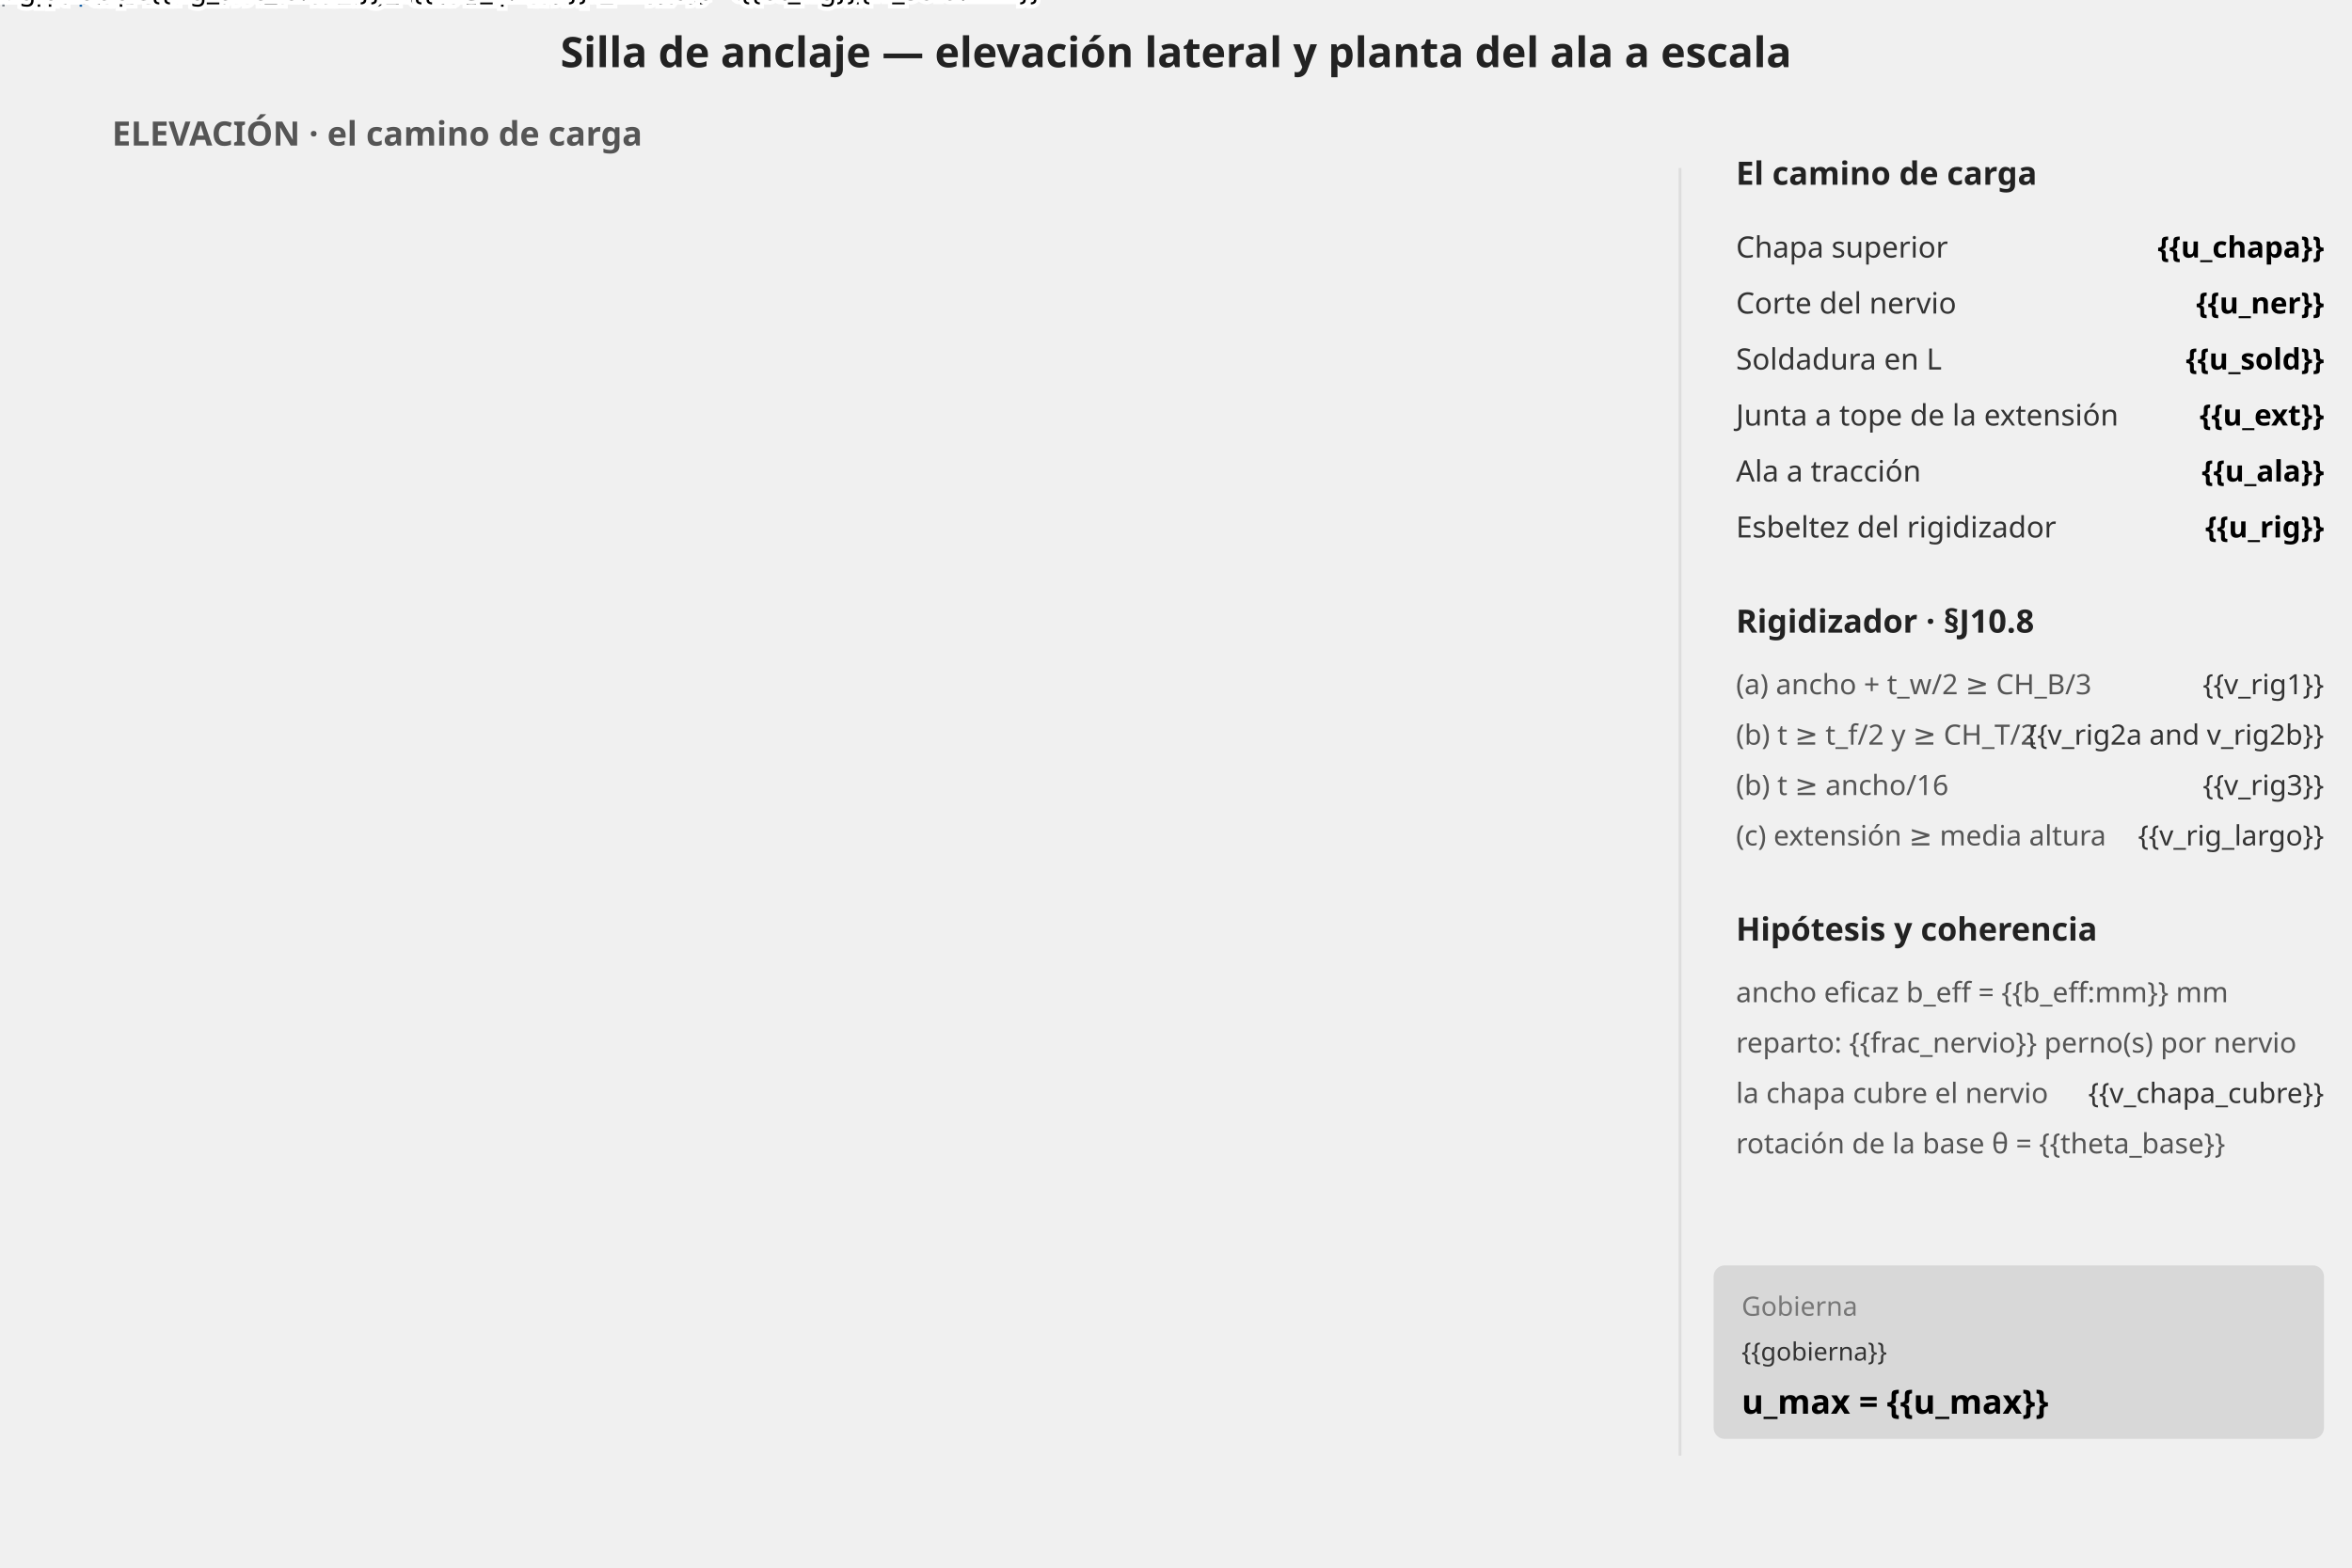
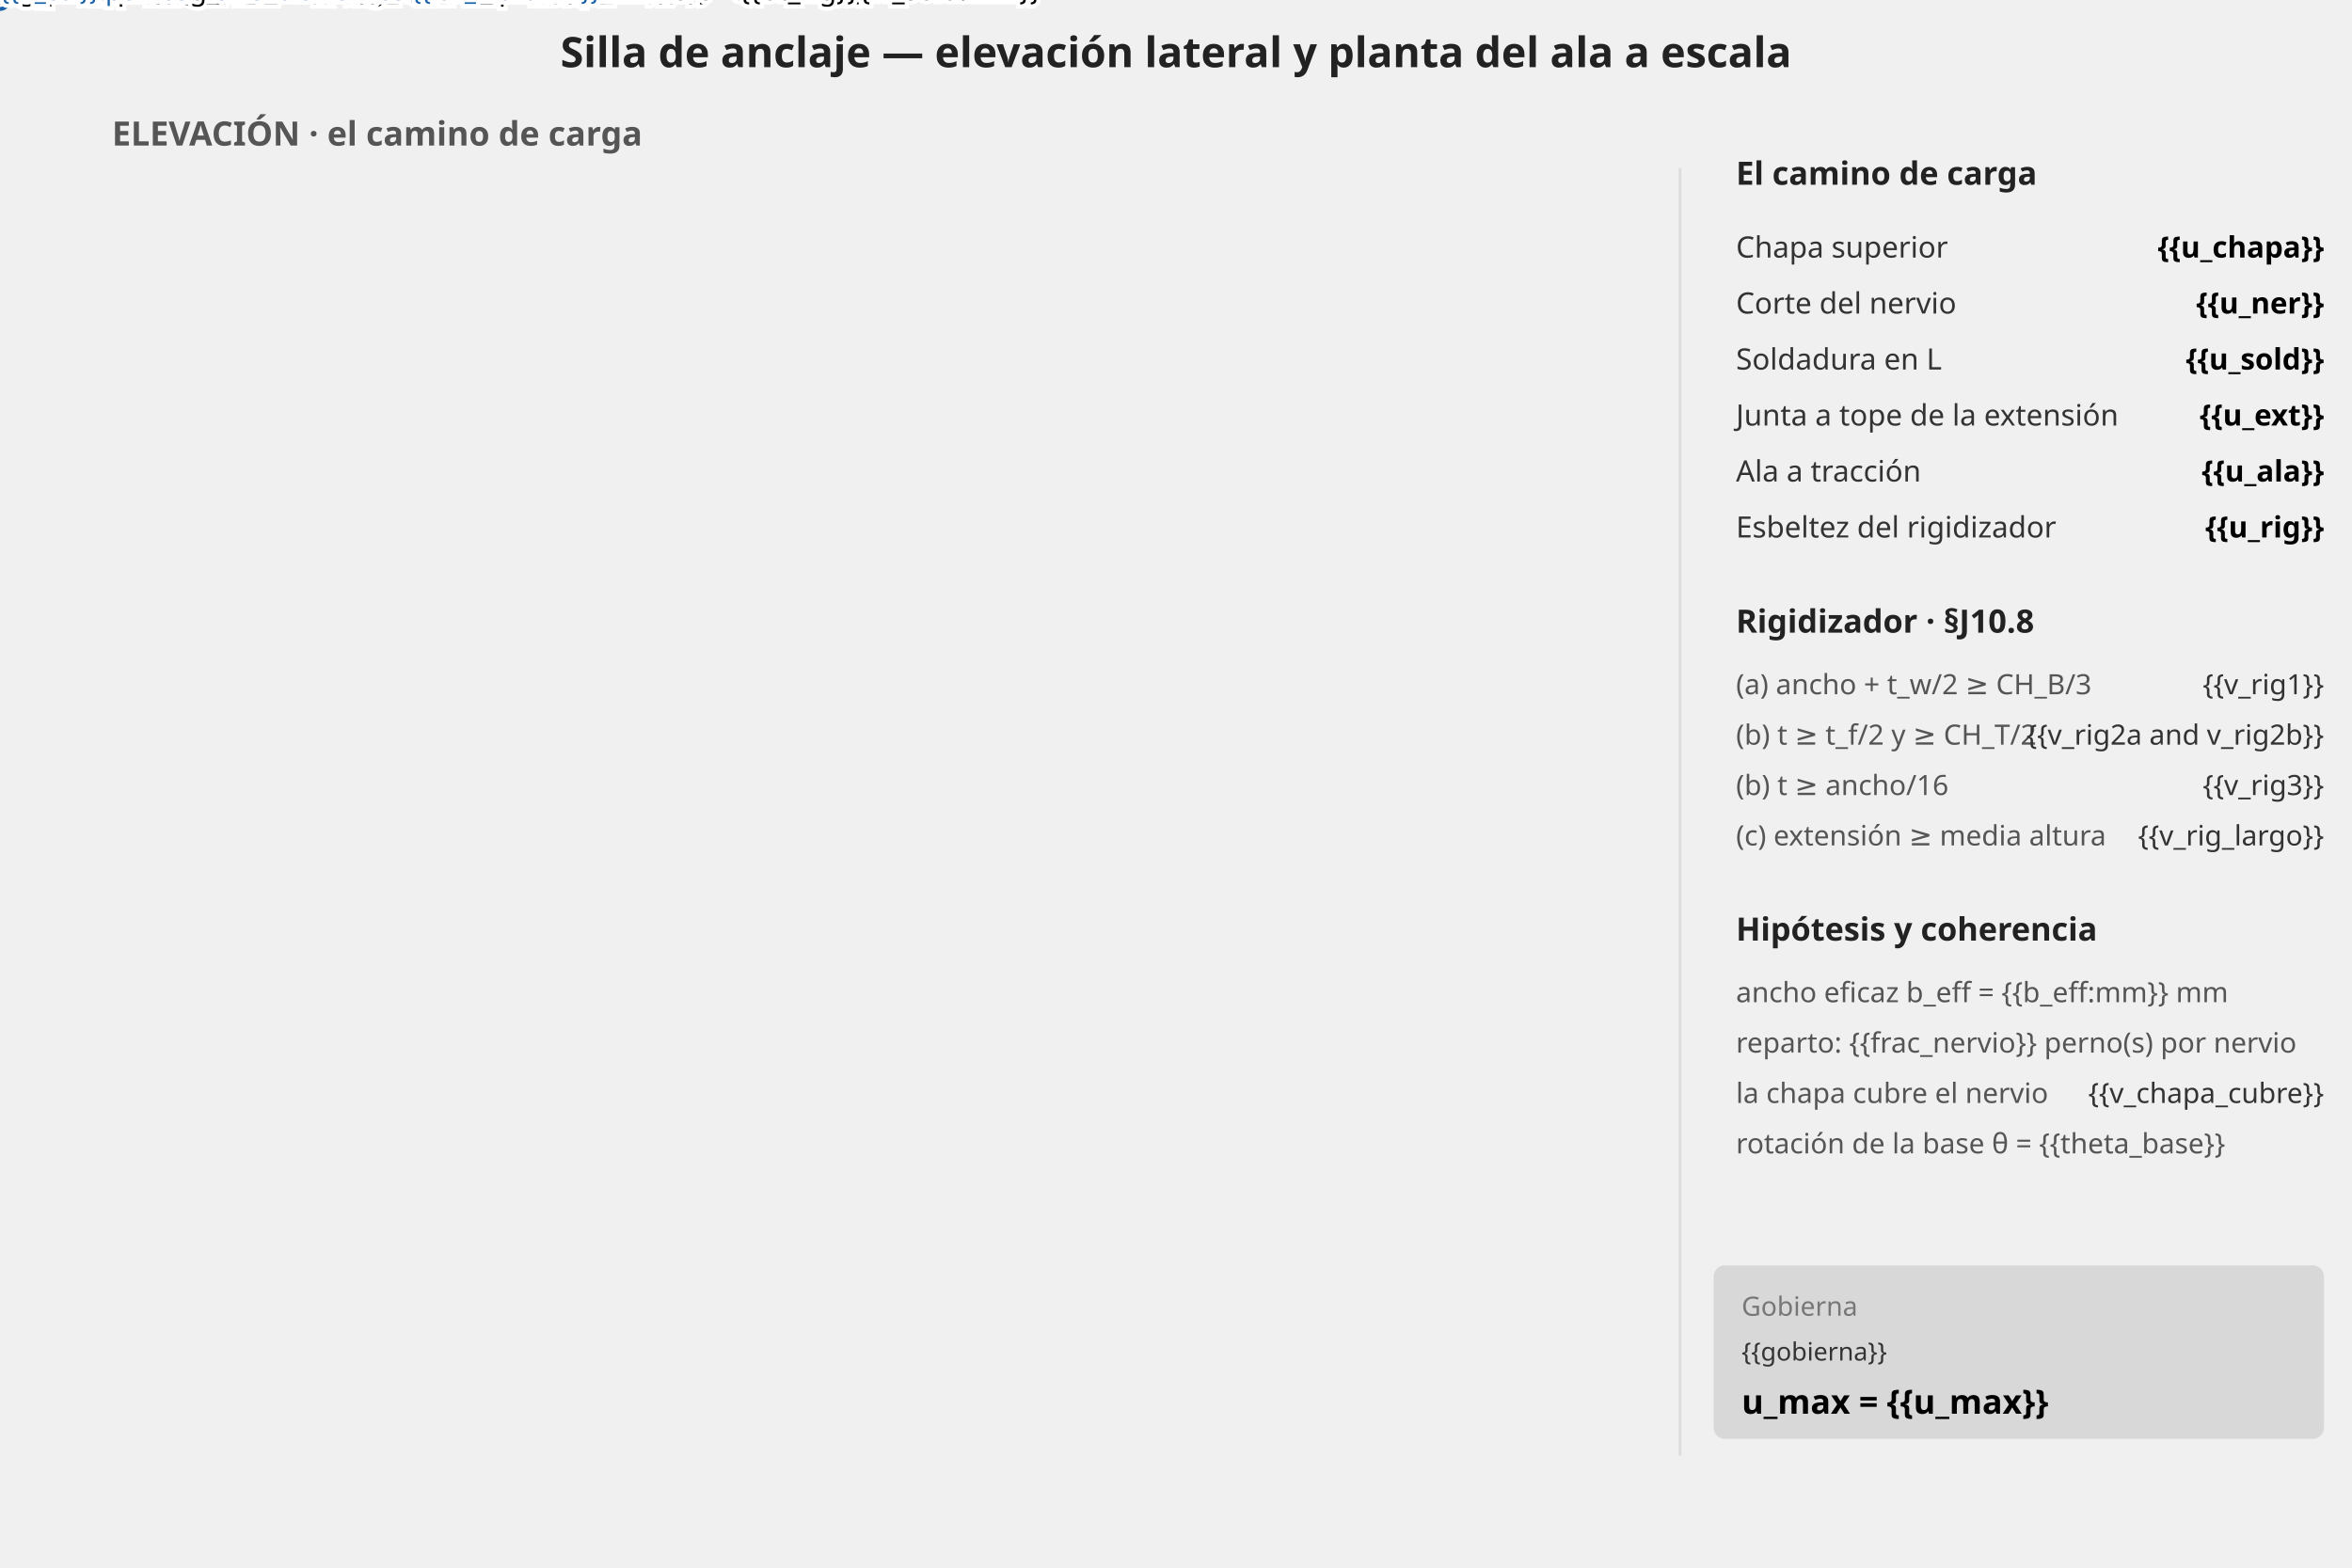
<svg xmlns="http://www.w3.org/2000/svg" viewBox="0 0 840 560" font-family="system-ui, sans-serif">
  <text x="420" y="24" font-size="15" text-anchor="middle" fill="#222" font-weight="bold">Silla de anclaje — elevación lateral y planta del ala a escala</text>
  <text x="40" y="52" font-size="12" fill="#555" font-weight="bold">ELEVACIÓN · el camino de carga</text>
  <defs>
    <pattern id="silla-mortero" width="6" height="6" patternUnits="userSpaceOnUse" patternTransform="rotate(45)">
      <rect width="6" height="6" fill="#e6dcc6" />
      <line x1="0" y1="0" x2="0" y2="6" stroke="#a9997e" stroke-width="1.2" />
    </pattern>
  </defs>
  <rect x="{{ex(-L_bp/2):svg}}" y="{{ey(0 mm):svg}}" width="{{L_bp/(1 mm)*esc:svg}}" height="{{max(2, t_bp/(1 mm)*esc):svg}}" fill="#9aa3ab" />
  <rect x="{{ex(-L_bp/2):svg}}" y="{{ey(t_bp):svg}}" width="{{L_bp/(1 mm)*esc:svg}}" height="{{max(3, t_mort/(1 mm)*esc):svg}}" fill="url(#silla-mortero)" stroke="#a9997e" stroke-width="0.8" />
  <text x="{{ex(L_bp/2) + 8:svg}}" y="{{ey(t_bp/2) + 4:svg}}" font-size="9.5" fill="#6d757d">placa base {{t_bp:mm}} mm</text>
  <text x="{{ex(L_bp/2) + 8:svg}}" y="{{ey(t_bp + t_mort) + 4:svg}}" font-size="9.5" fill="#8a7a5e">mortero {{t_mort:mm}} mm</text>
-   <rect x="{{ex(-COL_B/2):svg}}" y="{{ey(-NER_H - CH_T - 60 mm):svg}}" width="{{COL_B/(1 mm)*esc:svg}}" height="{{max(2, COL_TF/(1 mm)*esc):svg}}" fill="{{col_ala}}" />
-   <rect x="{{ex(-COL_TW/2):svg}}" y="{{ey(-NER_H - CH_T - 60 mm):svg}}" width="{{max(1.5, COL_TW/(1 mm)*esc):svg}}" height="{{(NER_H + CH_T + 60 mm)/(1 mm)*esc:svg}}" fill="#c9ced3" />
-   <rect x="{{ex(COL_B/2):svg}}" y="{{ey(-NER_H):svg}}" width="{{NER_L/(1 mm)*esc:svg}}" height="{{NER_H/(1 mm)*esc:svg}}" fill="{{col_nervio}}" fill-opacity="0.25" stroke="{{col_nervio}}" stroke-width="1.4" />
-   <rect x="{{ex(-COL_B/2 - NER_L):svg}}" y="{{ey(-NER_H):svg}}" width="{{NER_L/(1 mm)*esc:svg}}" height="{{NER_H/(1 mm)*esc:svg}}" fill="{{col_nervio}}" fill-opacity="0.25" stroke="{{col_nervio}}" stroke-width="1.4" />
-   <rect x="{{ex(COL_B/2):svg}}" y="{{ey(-NER_H - CH_T):svg}}" width="{{CH_L/(1 mm)*esc:svg}}" height="{{max(2, CH_T/(1 mm)*esc):svg}}" fill="{{col_chapa}}" />
-   <rect x="{{ex(-COL_B/2 - CH_L):svg}}" y="{{ey(-NER_H - CH_T):svg}}" width="{{CH_L/(1 mm)*esc:svg}}" height="{{max(2, CH_T/(1 mm)*esc):svg}}" fill="{{col_chapa}}" />
+   <rect x="{{ex(-COL_H/2):svg}}" y="{{ey(-NER_H - CH_T - 60 mm):svg}}" width="{{max(2, COL_TF/(1 mm)*esc):svg}}" height="{{(NER_H + CH_T + 60 mm)/(1 mm)*esc:svg}}" fill="{{col_ala}}" />
+   <rect x="{{ex(COL_H/2) - max(2, COL_TF/(1 mm)*esc):svg}}" y="{{ey(-NER_H - CH_T - 60 mm):svg}}" width="{{max(2, COL_TF/(1 mm)*esc):svg}}" height="{{(NER_H + CH_T + 60 mm)/(1 mm)*esc:svg}}" fill="{{col_ala}}" />
+   <rect x="{{ex(-COL_H/2):svg}}" y="{{ey(-NER_H/2):svg}}" width="{{COL_H/(1 mm)*esc:svg}}" height="{{max(1.5, COL_TW/(1 mm)*esc):svg}}" fill="#c9ced3" />
+   <rect x="{{ex(COL_H/2):svg}}" y="{{ey(-NER_H):svg}}" width="{{NER_L/(1 mm)*esc:svg}}" height="{{NER_H/(1 mm)*esc:svg}}" fill="{{col_nervio}}" fill-opacity="0.25" stroke="{{col_nervio}}" stroke-width="1.4" />
+   <rect x="{{ex(-COL_H/2 - NER_L):svg}}" y="{{ey(-NER_H):svg}}" width="{{NER_L/(1 mm)*esc:svg}}" height="{{NER_H/(1 mm)*esc:svg}}" fill="{{col_nervio}}" fill-opacity="0.25" stroke="{{col_nervio}}" stroke-width="1.4" />
+   <rect x="{{ex(COL_H/2):svg}}" y="{{ey(-NER_H - CH_T):svg}}" width="{{CH_L/(1 mm)*esc:svg}}" height="{{max(2, CH_T/(1 mm)*esc):svg}}" fill="{{col_chapa}}" />
+   <rect x="{{ex(-COL_H/2 - CH_L):svg}}" y="{{ey(-NER_H - CH_T):svg}}" width="{{CH_L/(1 mm)*esc:svg}}" height="{{max(2, CH_T/(1 mm)*esc):svg}}" fill="{{col_chapa}}" />
+   <line x1="{{ex(COL_H/2):svg}}" x2="{{ex(y_fila):svg}}" y1="{{ey(-NER_H - CH_T) - 22:svg}}" y2="{{ey(-NER_H - CH_T) - 22:svg}}" stroke="{{col_nervio}}" stroke-width="0.9" />
+   <text x="{{ex((COL_H/2 + y_fila)/2):svg}}" y="{{ey(-NER_H - CH_T) - 26:svg}}" font-size="8.5" text-anchor="middle" fill="{{col_nervio}}">exc_n = {{exc_n:mm}}</text>
  <line x1="{{ex(y_fila):svg}}" x2="{{ex(y_fila):svg}}" y1="{{ey(-NER_H - CH_T):svg}}" y2="{{ey(t_bp + t_mort + 90 mm):svg}}" stroke="#1a63a8" stroke-width="2.4" />
  <line x1="{{ex(-y_fila):svg}}" x2="{{ex(-y_fila):svg}}" y1="{{ey(-NER_H - CH_T):svg}}" y2="{{ey(t_bp + t_mort + 90 mm):svg}}" stroke="#1a63a8" stroke-width="2.4" />
  <line x1="{{ex(y_fila) - 8:svg}}" x2="{{ex(y_fila) + 8:svg}}" y1="{{ey(-NER_H - CH_T) - 5:svg}}" y2="{{ey(-NER_H - CH_T) - 5:svg}}" stroke="#1a63a8" stroke-width="4" />
  <line x1="{{ex(-y_fila) - 8:svg}}" x2="{{ex(-y_fila) + 8:svg}}" y1="{{ey(-NER_H - CH_T) - 5:svg}}" y2="{{ey(-NER_H - CH_T) - 5:svg}}" stroke="#1a63a8" stroke-width="4" />
  <text x="{{ex(y_fila) + 12:svg}}" y="{{ey(-NER_H - CH_T) - 10:svg}}" font-size="10" fill="#1a63a8">P por perno = {{P_perno:kN}} kN</text>
  <text x="{{ex(-y_fila):svg}}" y="{{ey(t_bp + t_mort + 90 mm) + 16:svg}}" font-size="10" text-anchor="middle" fill="#555">y_fila = {{y_fila:mm}} mm</text>
-   <text x="{{ex(COL_B/2 + NER_L) + 8:svg}}" y="{{ey(-NER_H - CH_T) + 4:svg}}" font-size="10" fill="{{col_chapa}}" stroke="#fff" stroke-width="3" paint-order="stroke">chapa {{CH_T:mm}} mm (exige {{t_chapa_req:mm}})</text>
-   <text x="{{ex(COL_B/2 + NER_L) + 8:svg}}" y="{{ey(-NER_H/2) + 4:svg}}" font-size="10" fill="{{col_nervio}}" stroke="#fff" stroke-width="3" paint-order="stroke">nervio {{NER_H:mm}} × {{NER_L:mm}} × {{NER_T:mm}} · cordón ø{{w_sold:mm}}</text>
-   <text x="{{ex(-COL_B/2 - NER_L):svg}}" y="{{ey(-NER_H - CH_T - 70 mm):svg}}" font-size="10" fill="{{col_ala}}" stroke="#fff" stroke-width="3" paint-order="stroke">ala {{COL_B:mm}} × {{COL_TF:mm}} mm</text>
+   <text x="{{ex(COL_H/2 + NER_L) + 8:svg}}" y="{{ey(-NER_H - CH_T) + 4:svg}}" font-size="10" fill="{{col_chapa}}" stroke="#fff" stroke-width="3" paint-order="stroke">chapa {{CH_T:mm}} mm (exige {{t_chapa_req:mm}})</text>
+   <text x="{{ex(COL_H/2 + NER_L) + 8:svg}}" y="{{ey(-NER_H/2) + 4:svg}}" font-size="10" fill="{{col_nervio}}" stroke="#fff" stroke-width="3" paint-order="stroke">nervio {{NER_H:mm}} × {{NER_L:mm}} × {{NER_T:mm}} · cordón ø{{w_sold:mm}}</text>
+   <text x="{{ex(0 mm):svg}}" y="{{ey(-NER_H/2) + 18:svg}}" font-size="10" text-anchor="middle" fill="{{col_ala}}" stroke="#fff" stroke-width="3" paint-order="stroke">columna {{COL_H:mm}} × {{COL_B:mm}} · ala {{COL_TF:mm}} mm</text>
  <text x="40" y="{{py(-ALA_EXT/2) - 16:svg}}" font-size="12" fill="#555" font-weight="bold">PLANTA DEL ALA</text>
-   <rect x="{{px(-CH_L - COL_B/2):svg}}" y="{{py(-ALA_EXT/2):svg}}" width="{{(2*CH_L + COL_B)/(1 mm)*esc:svg}}" height="{{ALA_EXT/(1 mm)*esc:svg}}" fill="{{col_ala}}" fill-opacity="0.10" stroke="{{col_ala}}" stroke-width="1.2" />
-   <line x1="{{px(-CH_L - COL_B/2):svg}}" x2="{{px(CH_L + COL_B/2):svg}}" y1="{{py(-COL_B/2):svg}}" y2="{{py(-COL_B/2):svg}}" stroke="#888" stroke-width="1" stroke-dasharray="5 3" />
-   <line x1="{{px(-CH_L - COL_B/2):svg}}" x2="{{px(CH_L + COL_B/2):svg}}" y1="{{py(COL_B/2):svg}}" y2="{{py(COL_B/2):svg}}" stroke="#888" stroke-width="1" stroke-dasharray="5 3" />
-   <rect x="{{px(-COL_TW/2):svg}}" y="{{py(-ALA_EXT/2):svg}}" width="{{max(1.5, COL_TW/(1 mm)*esc):svg}}" height="{{ALA_EXT/(1 mm)*esc:svg}}" fill="#c9ced3" />
-   <rect x="{{px(COL_B/2):svg}}" y="{{py(-CH_B/2):svg}}" width="{{CH_L/(1 mm)*esc:svg}}" height="{{CH_B/(1 mm)*esc:svg}}" fill="none" stroke="{{col_chapa}}" stroke-width="1.2" stroke-dasharray="4 3" />
+   <rect x="{{px(-CH_L - COL_H/2):svg}}" y="{{py(-ALA_EXT/2):svg}}" width="{{(2*CH_L + COL_H)/(1 mm)*esc:svg}}" height="{{ALA_EXT/(1 mm)*esc:svg}}" fill="{{col_ala}}" fill-opacity="0.10" stroke="{{col_ala}}" stroke-width="1.2" />
+   <line x1="{{px(-CH_L - COL_H/2):svg}}" x2="{{px(CH_L + COL_H/2):svg}}" y1="{{py(-COL_B/2):svg}}" y2="{{py(-COL_B/2):svg}}" stroke="#888" stroke-width="1.2" stroke-dasharray="5 3" />
+   <line x1="{{px(-CH_L - COL_H/2):svg}}" x2="{{px(CH_L + COL_H/2):svg}}" y1="{{py(COL_B/2):svg}}" y2="{{py(COL_B/2):svg}}" stroke="#888" stroke-width="1.2" stroke-dasharray="5 3" />
+   <text x="{{px(CH_L + COL_H/2) + 8:svg}}" y="{{py(-COL_B/2) + 3:svg}}" font-size="8.5" fill="#888">borde del ala original ({{COL_B:mm}} mm)</text>
+   <rect x="{{px(-COL_H/2):svg}}" y="{{py(0 mm) - max(1.5, COL_TW/(1 mm)*esc)/2:svg}}" width="{{COL_H/(1 mm)*esc:svg}}" height="{{max(1.5, COL_TW/(1 mm)*esc):svg}}" fill="#c9ced3" />
+   <rect x="{{px(COL_H/2):svg}}" y="{{py(-CH_B/2):svg}}" width="{{CH_L/(1 mm)*esc:svg}}" height="{{CH_B/(1 mm)*esc:svg}}" fill="none" stroke="{{col_chapa}}" stroke-width="1.2" stroke-dasharray="4 3" />
+   <rect x="{{px(-CH_L - COL_H/2):svg}}" y="{{py(-CH_B/2):svg}}" width="{{CH_L/(1 mm)*esc:svg}}" height="{{CH_B/(1 mm)*esc:svg}}" fill="none" stroke="{{col_chapa}}" stroke-width="1.2" stroke-dasharray="4 3" />
+   <circle data-repetir="pernos_px" cx="{{fila[1]:svg}}" cy="{{fila[2]:svg}}" r="3.2" fill="none" stroke="#1a63a8" stroke-width="1.4" />
+   <line data-repetir="nervios_px" x1="{{px(COL_H/2):svg}}" x2="{{px(CH_L + COL_H/2):svg}}" y1="{{fila[1]:svg}}" y2="{{fila[1]:svg}}" stroke="{{col_nervio}}" stroke-width="1.2" />
+   <line data-repetir="nervios_px" x1="{{px(-CH_L - COL_H/2):svg}}" x2="{{px(-COL_H/2):svg}}" y1="{{fila[1]:svg}}" y2="{{fila[1]:svg}}" stroke="{{col_nervio}}" stroke-width="1.2" />
  <text x="{{px(0 mm):svg}}" y="{{py(ALA_EXT/2) + 16:svg}}" font-size="10" text-anchor="middle" fill="{{col_ala}}" stroke="#fff" stroke-width="3" paint-order="stroke">ala extendida {{ALA_EXT:mm}} mm · junta a tope a {{ext_ancho:mm}} mm de cada lado</text>
-   <text x="{{px(CH_L + COL_B/2) + 8:svg}}" y="{{py(-CH_B/2) + 10:svg}}" font-size="10" fill="{{col_chapa}}" stroke="#fff" stroke-width="3" paint-order="stroke">chapa superior {{CH_B:mm}} × {{CH_L:mm}} mm</text>
-   <text x="{{px(CH_L + COL_B/2) + 8:svg}}" y="{{py(0 mm):svg}}" font-size="10" fill="{{col_rig}}" stroke="#fff" stroke-width="3" paint-order="stroke">rigidizador {{rig_ancho:mm}} × {{RIG_T:mm}} mm · b/t = {{bt_rig}}</text>
+   <text x="{{px(CH_L + COL_H/2) + 8:svg}}" y="{{py(-CH_B/2) + 10:svg}}" font-size="10" fill="{{col_chapa}}" stroke="#fff" stroke-width="3" paint-order="stroke">chapa superior {{CH_B:mm}} × {{CH_L:mm}} mm</text>
+   <text x="{{px(CH_L + COL_H/2) + 8:svg}}" y="{{py(0 mm):svg}}" font-size="10" fill="{{col_rig}}" stroke="#fff" stroke-width="3" paint-order="stroke">rigidizador {{rig_ancho:mm}} × {{RIG_T:mm}} mm · b/t = {{bt_rig}}</text>
+   <text x="{{px(CH_L + COL_H/2) + 8:svg}}" y="{{py(CH_B/2) - 4:svg}}" font-size="9" fill="#1a63a8" stroke="#fff" stroke-width="3" paint-order="stroke">{{n_col}} pernos · luz entre nervios {{luz_max:mm}} mm</text>
  <line x1="600" y1="60" x2="600" y2="520" stroke="#ddd" stroke-width="1" />
  <text x="620" y="66" font-size="11.5" fill="#222" font-weight="bold">El camino de carga</text>
  <text x="620" y="92" font-size="10.5" fill="#333">Chapa superior</text>
  <text x="830" y="92" font-size="10.5" text-anchor="end" fill="{{cu(u_chapa)}}" font-weight="bold">{{u_chapa}}</text>
  <text x="620" y="112" font-size="10.5" fill="#333">Corte del nervio</text>
  <text x="830" y="112" font-size="10.5" text-anchor="end" fill="{{cu(u_ner)}}" font-weight="bold">{{u_ner}}</text>
  <text x="620" y="132" font-size="10.5" fill="#333">Soldadura en L</text>
  <text x="830" y="132" font-size="10.5" text-anchor="end" fill="{{cu(u_sold)}}" font-weight="bold">{{u_sold}}</text>
  <text x="620" y="152" font-size="10.5" fill="#333">Junta a tope de la extensión</text>
  <text x="830" y="152" font-size="10.5" text-anchor="end" fill="{{cu(u_ext)}}" font-weight="bold">{{u_ext}}</text>
  <text x="620" y="172" font-size="10.5" fill="#333">Ala a tracción</text>
  <text x="830" y="172" font-size="10.5" text-anchor="end" fill="{{cu(u_ala)}}" font-weight="bold">{{u_ala}}</text>
  <text x="620" y="192" font-size="10.5" fill="#333">Esbeltez del rigidizador</text>
  <text x="830" y="192" font-size="10.5" text-anchor="end" fill="{{cu(u_rig)}}" font-weight="bold">{{u_rig}}</text>
  <text x="620" y="226" font-size="11.5" fill="#222" font-weight="bold">Rigidizador · §J10.8</text>
  <text x="620" y="248" font-size="10" fill="#555">(a) ancho + t_w/2 ≥ CH_B/3</text>
  <text x="830" y="248" font-size="10" text-anchor="end" fill="#333">{{v_rig1}}</text>
  <text x="620" y="266" font-size="10" fill="#555">(b) t ≥ t_f/2 y ≥ CH_T/2</text>
  <text x="830" y="266" font-size="10" text-anchor="end" fill="#333">{{v_rig2a and v_rig2b}}</text>
  <text x="620" y="284" font-size="10" fill="#555">(b) t ≥ ancho/16</text>
  <text x="830" y="284" font-size="10" text-anchor="end" fill="#333">{{v_rig3}}</text>
  <text x="620" y="302" font-size="10" fill="#555">(c) extensión ≥ media altura</text>
  <text x="830" y="302" font-size="10" text-anchor="end" fill="#333">{{v_rig_largo}}</text>
  <text x="620" y="336" font-size="11.5" fill="#222" font-weight="bold">Hipótesis y coherencia</text>
  <text x="620" y="358" font-size="10" fill="#555">ancho eficaz b_eff = {{b_eff:mm}} mm</text>
  <text x="620" y="376" font-size="10" fill="#555">reparto: {{frac_nervio}} perno(s) por nervio</text>
  <text x="620" y="394" font-size="10" fill="#555">la chapa cubre el nervio</text>
  <text x="830" y="394" font-size="10" text-anchor="end" fill="#333">{{v_chapa_cubre}}</text>
  <text x="620" y="412" font-size="10" fill="#555">rotación de la base θ = {{theta_base}}</text>
  <rect x="612" y="452" width="218" height="62" rx="4" fill="{{col_global}}" fill-opacity="0.10" stroke="{{col_global}}" stroke-width="1" />
  <text x="622" y="470" font-size="9.5" fill="#777">Gobierna</text>
  <text x="622" y="486" font-size="9" fill="#333">{{gobierna}}</text>
  <text x="622" y="505" font-size="12" fill="{{col_global}}" font-weight="bold">u_max = {{u_max}}</text>
</svg>
